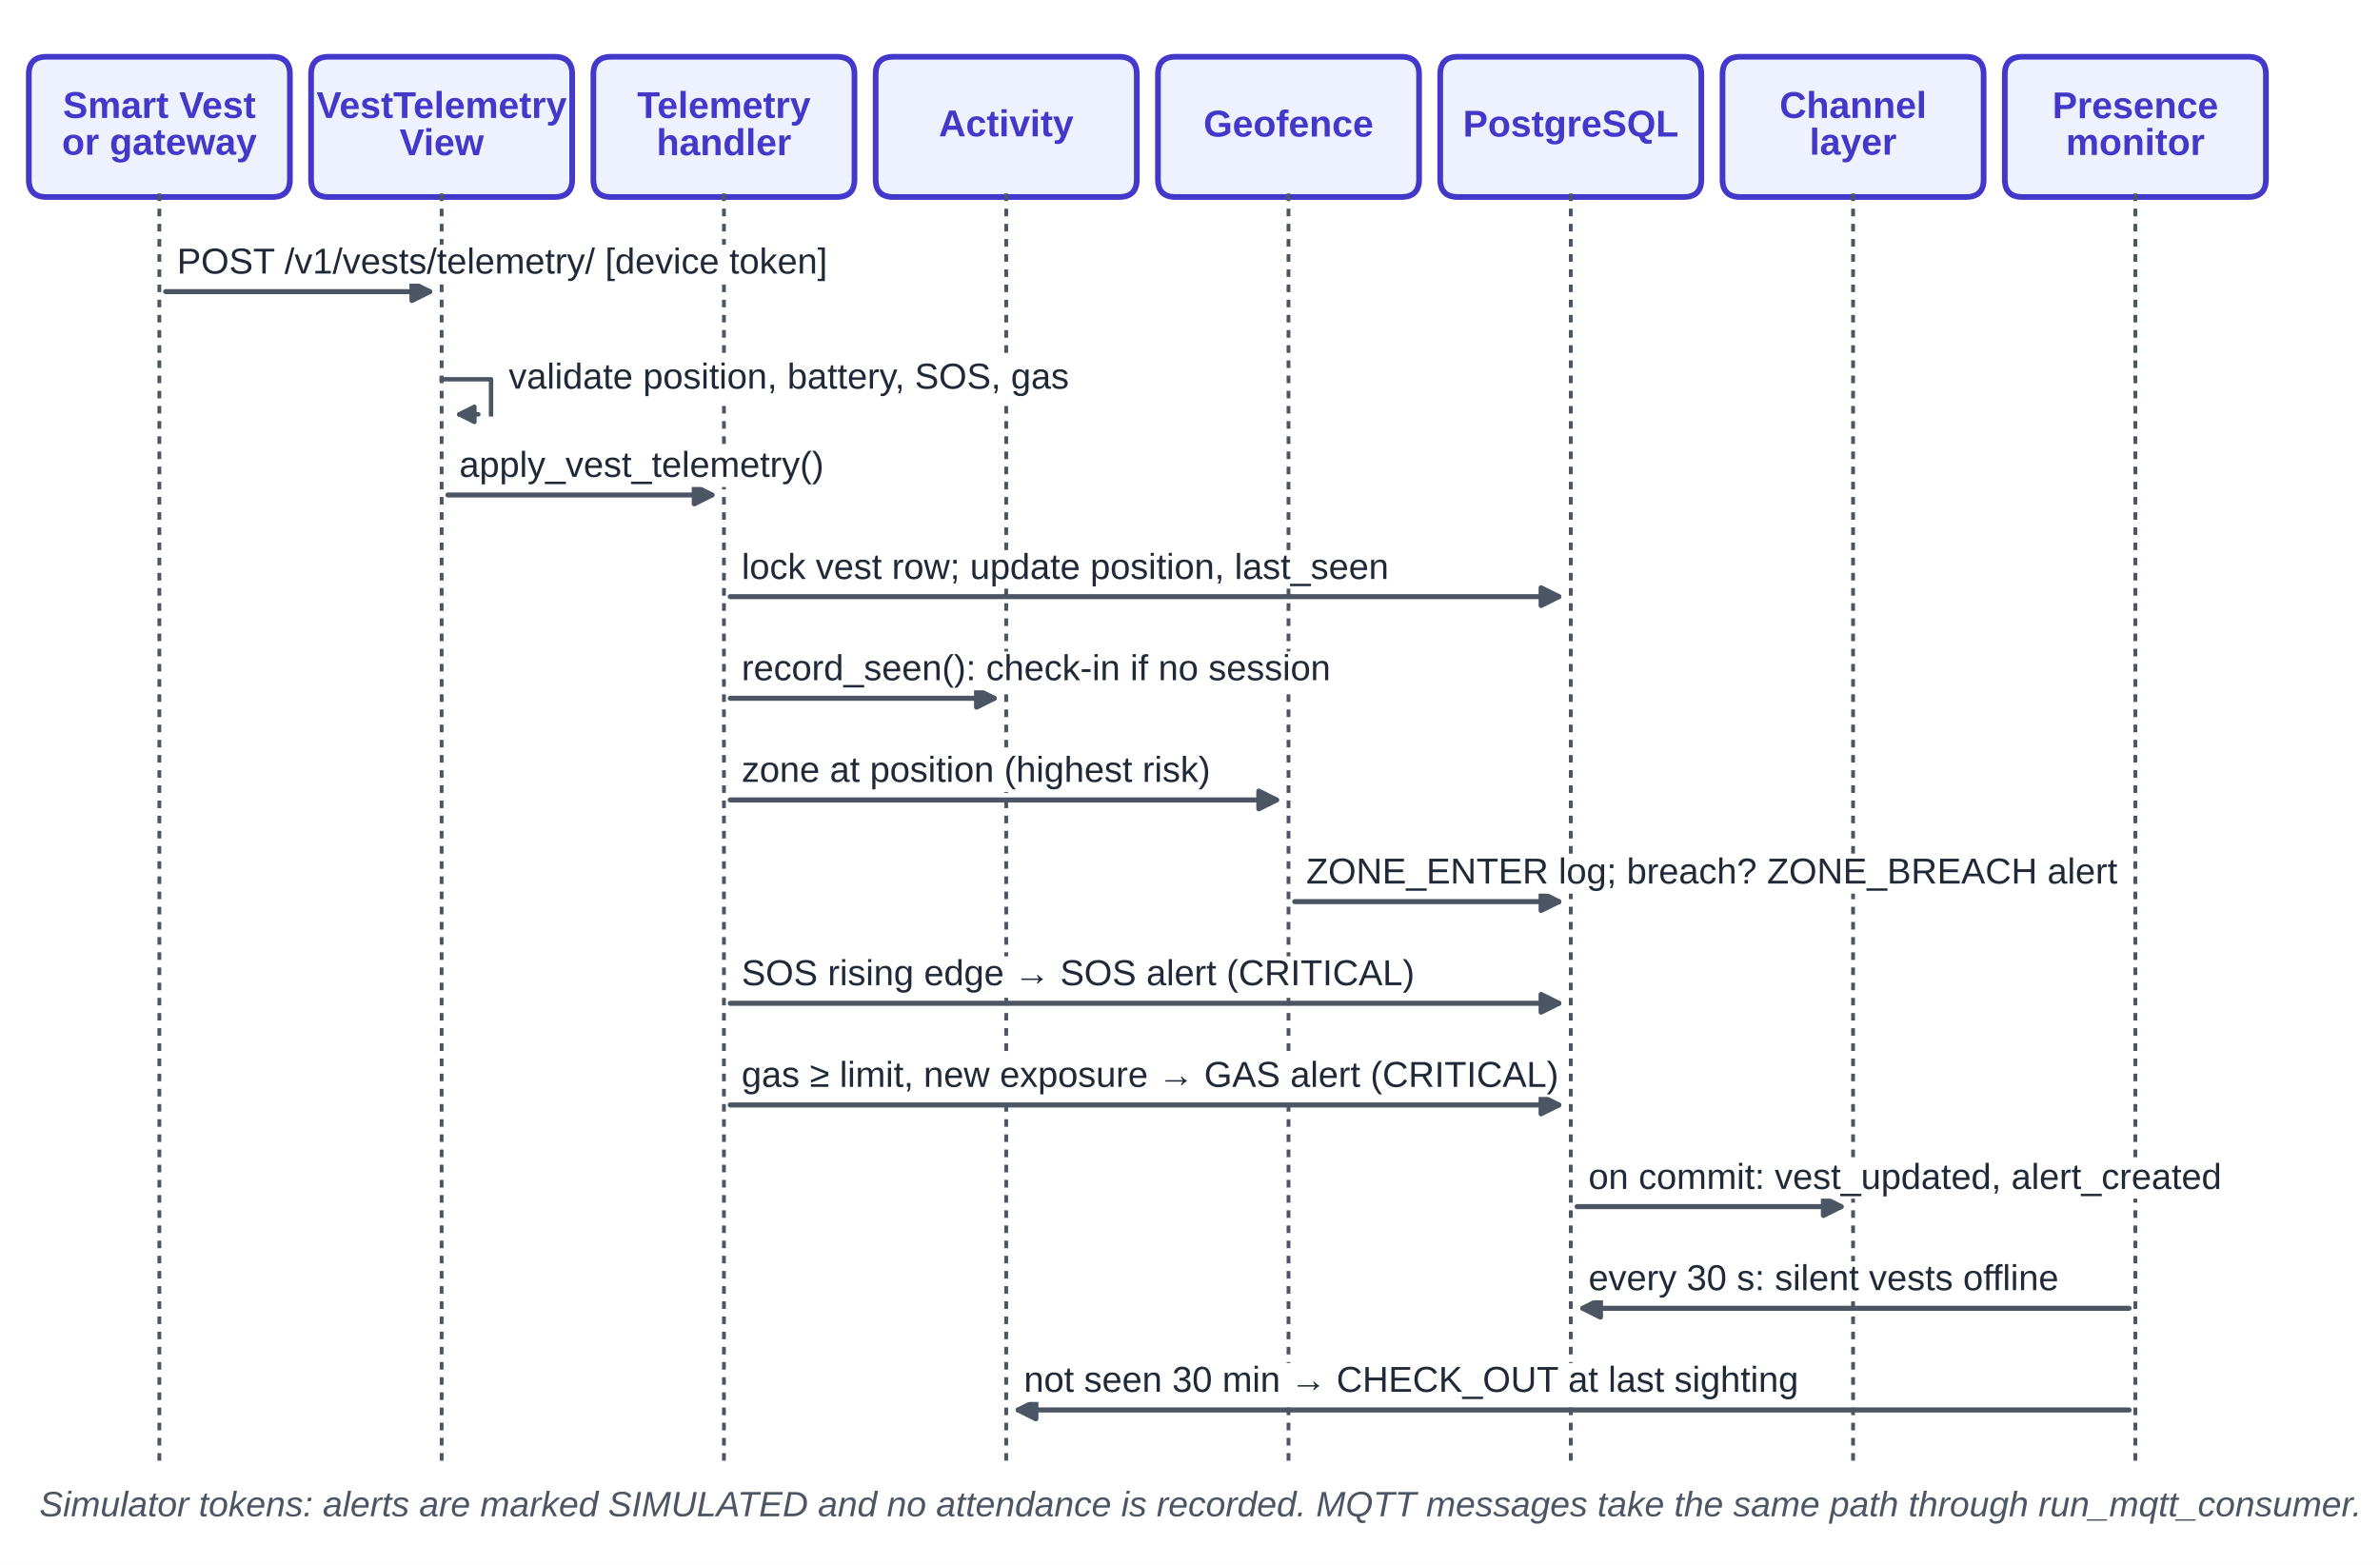
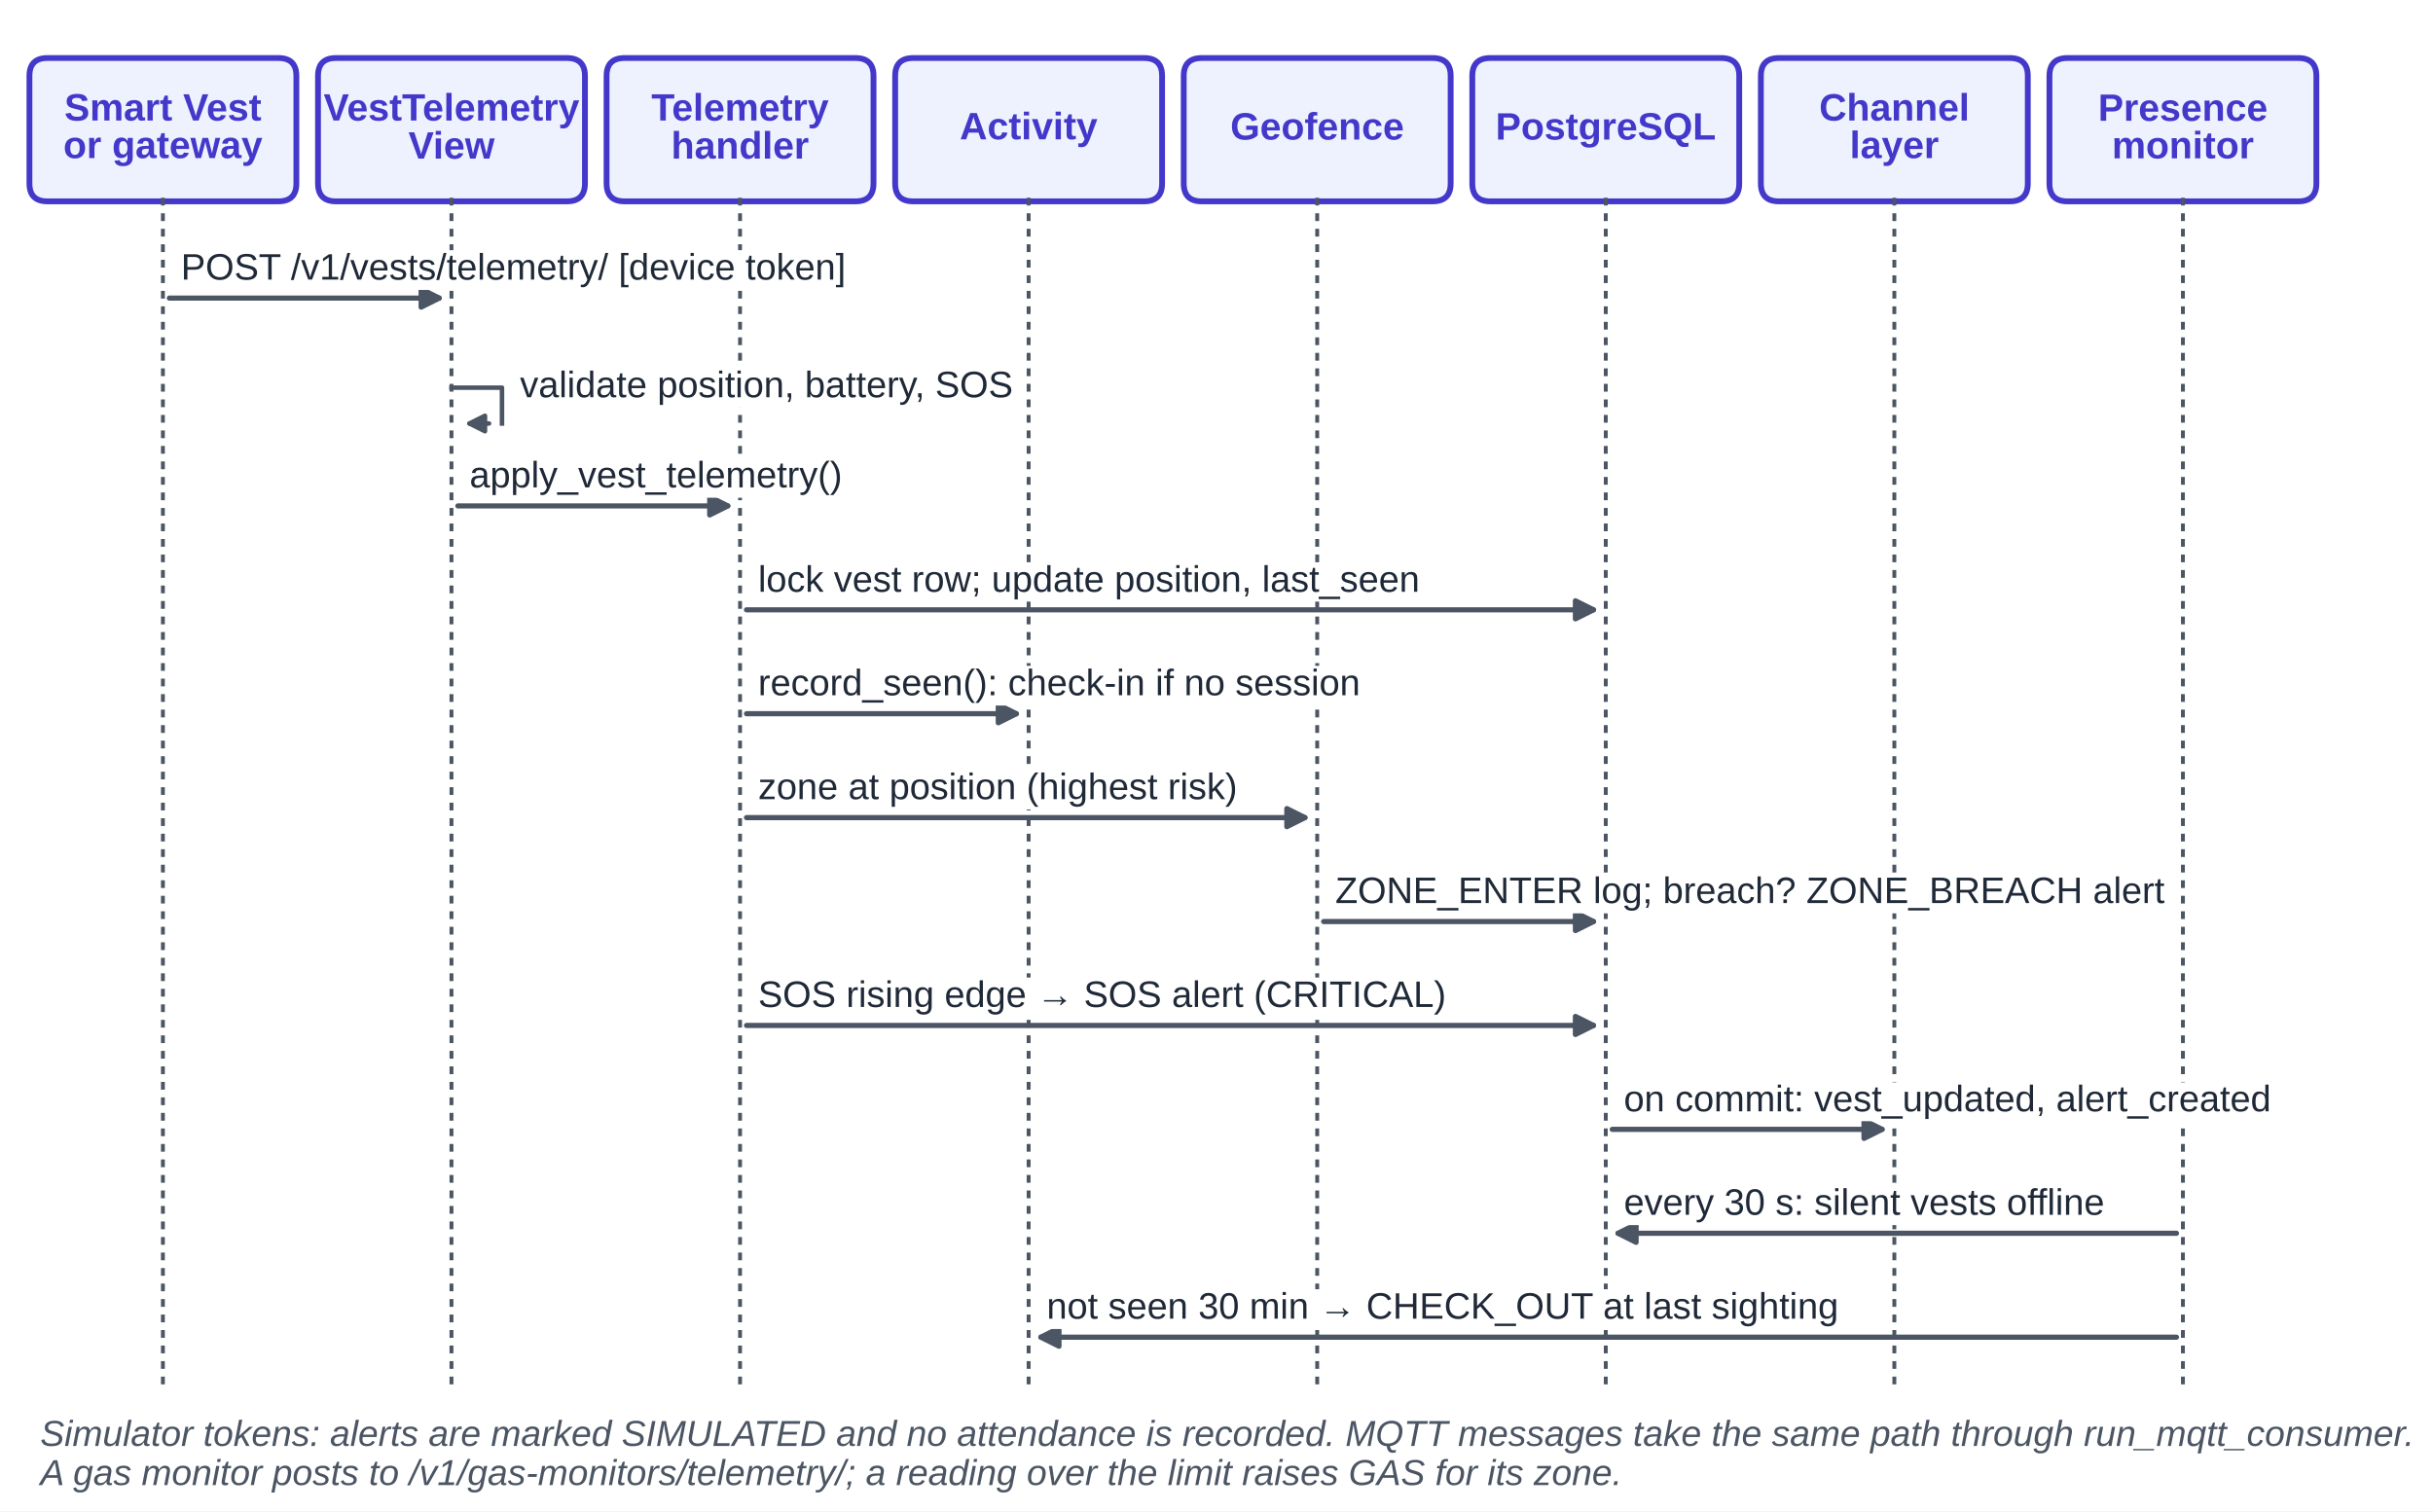
- <svg xmlns="http://www.w3.org/2000/svg" width="376.366pt" height="247.478pt" viewBox="0 0 376.366 247.478" version="1.1">
+ <svg xmlns="http://www.w3.org/2000/svg" width="376.366pt" height="233.84pt" viewBox="0 0 376.366 233.84" version="1.1">
  <defs>
    <style type="text/css">*{stroke-linejoin: round; stroke-linecap: butt}</style>
  </defs>
  <g id="figure_1">
    <g id="patch_1">
-       <path d="M 0 247.478  L 376.366 247.478  L 376.366 -0  L 0 -0  z " style="fill: #ffffff" />
+       <path d="M 0 233.84  L 376.366 233.84  L 376.366 0  L 0 0  z " style="fill: #ffffff" />
    </g>
    <g id="axes_1">
      <g id="patch_2">
-         <path d="M 7.344 8.978  L 43.056 8.978  Q 45.846 8.978 45.846 11.75  L 45.846 28.382  Q 45.846 31.154 43.056 31.154  L 7.344 31.154  Q 4.554 31.154 4.554 28.382  L 4.554 11.75  Q 4.554 8.978 7.344 8.978  z " clip-path="url(#p3d0d5edd2d)" style="fill: #eef2ff; stroke: #4338ca; stroke-width: 0.9; stroke-linejoin: miter" />
+         <path d="M 7.344 8.978  L 43.056 8.978  Q 45.846 8.978 45.846 11.75  L 45.846 28.382  Q 45.846 31.154 43.056 31.154  L 7.344 31.154  Q 4.554 31.154 4.554 28.382  L 4.554 11.75  Q 4.554 8.978 7.344 8.978  z " clip-path="url(#p2bc475b8e0)" style="fill: #eef2ff; stroke: #4338ca; stroke-width: 0.9; stroke-linejoin: miter" />
      </g>
      <g id="patch_3">
-         <path d="M 51.984 8.978  L 87.696 8.978  Q 90.486 8.978 90.486 11.75  L 90.486 28.382  Q 90.486 31.154 87.696 31.154  L 51.984 31.154  Q 49.194 31.154 49.194 28.382  L 49.194 11.75  Q 49.194 8.978 51.984 8.978  z " clip-path="url(#p3d0d5edd2d)" style="fill: #eef2ff; stroke: #4338ca; stroke-width: 0.9; stroke-linejoin: miter" />
+         <path d="M 51.984 8.978  L 87.696 8.978  Q 90.486 8.978 90.486 11.75  L 90.486 28.382  Q 90.486 31.154 87.696 31.154  L 51.984 31.154  Q 49.194 31.154 49.194 28.382  L 49.194 11.75  Q 49.194 8.978 51.984 8.978  z " clip-path="url(#p2bc475b8e0)" style="fill: #eef2ff; stroke: #4338ca; stroke-width: 0.9; stroke-linejoin: miter" />
      </g>
      <g id="patch_4">
-         <path d="M 96.624 8.978  L 132.336 8.978  Q 135.126 8.978 135.126 11.75  L 135.126 28.382  Q 135.126 31.154 132.336 31.154  L 96.624 31.154  Q 93.834 31.154 93.834 28.382  L 93.834 11.75  Q 93.834 8.978 96.624 8.978  z " clip-path="url(#p3d0d5edd2d)" style="fill: #eef2ff; stroke: #4338ca; stroke-width: 0.9; stroke-linejoin: miter" />
+         <path d="M 96.624 8.978  L 132.336 8.978  Q 135.126 8.978 135.126 11.75  L 135.126 28.382  Q 135.126 31.154 132.336 31.154  L 96.624 31.154  Q 93.834 31.154 93.834 28.382  L 93.834 11.75  Q 93.834 8.978 96.624 8.978  z " clip-path="url(#p2bc475b8e0)" style="fill: #eef2ff; stroke: #4338ca; stroke-width: 0.9; stroke-linejoin: miter" />
      </g>
      <g id="patch_5">
-         <path d="M 141.264 8.978  L 176.976 8.978  Q 179.766 8.978 179.766 11.75  L 179.766 28.382  Q 179.766 31.154 176.976 31.154  L 141.264 31.154  Q 138.474 31.154 138.474 28.382  L 138.474 11.75  Q 138.474 8.978 141.264 8.978  z " clip-path="url(#p3d0d5edd2d)" style="fill: #eef2ff; stroke: #4338ca; stroke-width: 0.9; stroke-linejoin: miter" />
+         <path d="M 141.264 8.978  L 176.976 8.978  Q 179.766 8.978 179.766 11.75  L 179.766 28.382  Q 179.766 31.154 176.976 31.154  L 141.264 31.154  Q 138.474 31.154 138.474 28.382  L 138.474 11.75  Q 138.474 8.978 141.264 8.978  z " clip-path="url(#p2bc475b8e0)" style="fill: #eef2ff; stroke: #4338ca; stroke-width: 0.9; stroke-linejoin: miter" />
      </g>
      <g id="patch_6">
-         <path d="M 185.904 8.978  L 221.616 8.978  Q 224.406 8.978 224.406 11.75  L 224.406 28.382  Q 224.406 31.154 221.616 31.154  L 185.904 31.154  Q 183.114 31.154 183.114 28.382  L 183.114 11.75  Q 183.114 8.978 185.904 8.978  z " clip-path="url(#p3d0d5edd2d)" style="fill: #eef2ff; stroke: #4338ca; stroke-width: 0.9; stroke-linejoin: miter" />
+         <path d="M 185.904 8.978  L 221.616 8.978  Q 224.406 8.978 224.406 11.75  L 224.406 28.382  Q 224.406 31.154 221.616 31.154  L 185.904 31.154  Q 183.114 31.154 183.114 28.382  L 183.114 11.75  Q 183.114 8.978 185.904 8.978  z " clip-path="url(#p2bc475b8e0)" style="fill: #eef2ff; stroke: #4338ca; stroke-width: 0.9; stroke-linejoin: miter" />
      </g>
      <g id="patch_7">
-         <path d="M 230.544 8.978  L 266.256 8.978  Q 269.046 8.978 269.046 11.75  L 269.046 28.382  Q 269.046 31.154 266.256 31.154  L 230.544 31.154  Q 227.754 31.154 227.754 28.382  L 227.754 11.75  Q 227.754 8.978 230.544 8.978  z " clip-path="url(#p3d0d5edd2d)" style="fill: #eef2ff; stroke: #4338ca; stroke-width: 0.9; stroke-linejoin: miter" />
+         <path d="M 230.544 8.978  L 266.256 8.978  Q 269.046 8.978 269.046 11.75  L 269.046 28.382  Q 269.046 31.154 266.256 31.154  L 230.544 31.154  Q 227.754 31.154 227.754 28.382  L 227.754 11.75  Q 227.754 8.978 230.544 8.978  z " clip-path="url(#p2bc475b8e0)" style="fill: #eef2ff; stroke: #4338ca; stroke-width: 0.9; stroke-linejoin: miter" />
      </g>
      <g id="patch_8">
-         <path d="M 275.184 8.978  L 310.896 8.978  Q 313.686 8.978 313.686 11.75  L 313.686 28.382  Q 313.686 31.154 310.896 31.154  L 275.184 31.154  Q 272.394 31.154 272.394 28.382  L 272.394 11.75  Q 272.394 8.978 275.184 8.978  z " clip-path="url(#p3d0d5edd2d)" style="fill: #eef2ff; stroke: #4338ca; stroke-width: 0.9; stroke-linejoin: miter" />
+         <path d="M 275.184 8.978  L 310.896 8.978  Q 313.686 8.978 313.686 11.75  L 313.686 28.382  Q 313.686 31.154 310.896 31.154  L 275.184 31.154  Q 272.394 31.154 272.394 28.382  L 272.394 11.75  Q 272.394 8.978 275.184 8.978  z " clip-path="url(#p2bc475b8e0)" style="fill: #eef2ff; stroke: #4338ca; stroke-width: 0.9; stroke-linejoin: miter" />
      </g>
      <g id="patch_9">
-         <path d="M 319.824 8.978  L 355.536 8.978  Q 358.326 8.978 358.326 11.75  L 358.326 28.382  Q 358.326 31.154 355.536 31.154  L 319.824 31.154  Q 317.034 31.154 317.034 28.382  L 317.034 11.75  Q 317.034 8.978 319.824 8.978  z " clip-path="url(#p3d0d5edd2d)" style="fill: #eef2ff; stroke: #4338ca; stroke-width: 0.9; stroke-linejoin: miter" />
+         <path d="M 319.824 8.978  L 355.536 8.978  Q 358.326 8.978 358.326 11.75  L 358.326 28.382  Q 358.326 31.154 355.536 31.154  L 319.824 31.154  Q 317.034 31.154 317.034 28.382  L 317.034 11.75  Q 317.034 8.978 319.824 8.978  z " clip-path="url(#p2bc475b8e0)" style="fill: #eef2ff; stroke: #4338ca; stroke-width: 0.9; stroke-linejoin: miter" />
      </g>
      <g id="patch_10">
-         <path d="M 26.2 46.123  Q 47.521 46.123 67.947 46.123  " clip-path="url(#p3d0d5edd2d)" style="fill: none; stroke: #4b5563; stroke-width: 0.8; stroke-linecap: round" />
-         <path d="M 65.147 44.723  L 67.947 46.123  L 65.147 47.523  z " clip-path="url(#p3d0d5edd2d)" style="fill: #4b5563; stroke: #4b5563; stroke-width: 0.8; stroke-linecap: round" />
+         <path d="M 26.2 46.123  Q 47.521 46.123 67.947 46.123  " clip-path="url(#p2bc475b8e0)" style="fill: none; stroke: #4b5563; stroke-width: 0.8; stroke-linecap: round" />
+         <path d="M 65.147 44.723  L 67.947 46.123  L 65.147 47.523  z " clip-path="url(#p2bc475b8e0)" style="fill: #4b5563; stroke: #4b5563; stroke-width: 0.8; stroke-linecap: round" />
      </g>
      <g id="patch_11">
-         <path d="M 70.84 78.278  Q 92.161 78.278 112.587 78.278  " clip-path="url(#p3d0d5edd2d)" style="fill: none; stroke: #4b5563; stroke-width: 0.8; stroke-linecap: round" />
-         <path d="M 109.787 76.878  L 112.587 78.278  L 109.787 79.678  z " clip-path="url(#p3d0d5edd2d)" style="fill: #4b5563; stroke: #4b5563; stroke-width: 0.8; stroke-linecap: round" />
+         <path d="M 70.84 78.278  Q 92.161 78.278 112.587 78.278  " clip-path="url(#p2bc475b8e0)" style="fill: none; stroke: #4b5563; stroke-width: 0.8; stroke-linecap: round" />
+         <path d="M 109.787 76.878  L 112.587 78.278  L 109.787 79.678  z " clip-path="url(#p2bc475b8e0)" style="fill: #4b5563; stroke: #4b5563; stroke-width: 0.8; stroke-linecap: round" />
      </g>
      <g id="patch_12">
-         <path d="M 115.481 94.356  Q 181.44 94.356 246.504 94.356  " clip-path="url(#p3d0d5edd2d)" style="fill: none; stroke: #4b5563; stroke-width: 0.8; stroke-linecap: round" />
-         <path d="M 243.704 92.956  L 246.504 94.356  L 243.704 95.756  z " clip-path="url(#p3d0d5edd2d)" style="fill: #4b5563; stroke: #4b5563; stroke-width: 0.8; stroke-linecap: round" />
+         <path d="M 115.481 94.356  Q 181.44 94.356 246.504 94.356  " clip-path="url(#p2bc475b8e0)" style="fill: none; stroke: #4b5563; stroke-width: 0.8; stroke-linecap: round" />
+         <path d="M 243.704 92.956  L 246.504 94.356  L 243.704 95.756  z " clip-path="url(#p2bc475b8e0)" style="fill: #4b5563; stroke: #4b5563; stroke-width: 0.8; stroke-linecap: round" />
      </g>
      <g id="patch_13">
-         <path d="M 115.48 110.434  Q 136.801 110.434 157.227 110.434  " clip-path="url(#p3d0d5edd2d)" style="fill: none; stroke: #4b5563; stroke-width: 0.8; stroke-linecap: round" />
-         <path d="M 154.427 109.034  L 157.227 110.434  L 154.427 111.834  z " clip-path="url(#p3d0d5edd2d)" style="fill: #4b5563; stroke: #4b5563; stroke-width: 0.8; stroke-linecap: round" />
+         <path d="M 115.48 110.434  Q 136.801 110.434 157.227 110.434  " clip-path="url(#p2bc475b8e0)" style="fill: none; stroke: #4b5563; stroke-width: 0.8; stroke-linecap: round" />
+         <path d="M 154.427 109.034  L 157.227 110.434  L 154.427 111.834  z " clip-path="url(#p2bc475b8e0)" style="fill: #4b5563; stroke: #4b5563; stroke-width: 0.8; stroke-linecap: round" />
      </g>
      <g id="patch_14">
-         <path d="M 115.48 126.511  Q 159.12 126.511 201.866 126.511  " clip-path="url(#p3d0d5edd2d)" style="fill: none; stroke: #4b5563; stroke-width: 0.8; stroke-linecap: round" />
-         <path d="M 199.066 125.111  L 201.866 126.511  L 199.066 127.911  z " clip-path="url(#p3d0d5edd2d)" style="fill: #4b5563; stroke: #4b5563; stroke-width: 0.8; stroke-linecap: round" />
+         <path d="M 115.48 126.511  Q 159.12 126.511 201.866 126.511  " clip-path="url(#p2bc475b8e0)" style="fill: none; stroke: #4b5563; stroke-width: 0.8; stroke-linecap: round" />
+         <path d="M 199.066 125.111  L 201.866 126.511  L 199.066 127.911  z " clip-path="url(#p2bc475b8e0)" style="fill: #4b5563; stroke: #4b5563; stroke-width: 0.8; stroke-linecap: round" />
      </g>
      <g id="patch_15">
-         <path d="M 204.76 142.589  Q 226.081 142.589 246.507 142.589  " clip-path="url(#p3d0d5edd2d)" style="fill: none; stroke: #4b5563; stroke-width: 0.8; stroke-linecap: round" />
-         <path d="M 243.707 141.189  L 246.507 142.589  L 243.707 143.989  z " clip-path="url(#p3d0d5edd2d)" style="fill: #4b5563; stroke: #4b5563; stroke-width: 0.8; stroke-linecap: round" />
+         <path d="M 204.76 142.589  Q 226.081 142.589 246.507 142.589  " clip-path="url(#p2bc475b8e0)" style="fill: none; stroke: #4b5563; stroke-width: 0.8; stroke-linecap: round" />
+         <path d="M 243.707 141.189  L 246.507 142.589  L 243.707 143.989  z " clip-path="url(#p2bc475b8e0)" style="fill: #4b5563; stroke: #4b5563; stroke-width: 0.8; stroke-linecap: round" />
      </g>
      <g id="patch_16">
-         <path d="M 115.481 158.666  Q 181.44 158.666 246.504 158.666  " clip-path="url(#p3d0d5edd2d)" style="fill: none; stroke: #4b5563; stroke-width: 0.8; stroke-linecap: round" />
-         <path d="M 243.704 157.266  L 246.504 158.666  L 243.704 160.066  z " clip-path="url(#p3d0d5edd2d)" style="fill: #4b5563; stroke: #4b5563; stroke-width: 0.8; stroke-linecap: round" />
+         <path d="M 115.481 158.666  Q 181.44 158.666 246.504 158.666  " clip-path="url(#p2bc475b8e0)" style="fill: none; stroke: #4b5563; stroke-width: 0.8; stroke-linecap: round" />
+         <path d="M 243.704 157.266  L 246.504 158.666  L 243.704 160.066  z " clip-path="url(#p2bc475b8e0)" style="fill: #4b5563; stroke: #4b5563; stroke-width: 0.8; stroke-linecap: round" />
      </g>
      <g id="patch_17">
-         <path d="M 115.481 174.744  Q 181.44 174.744 246.504 174.744  " clip-path="url(#p3d0d5edd2d)" style="fill: none; stroke: #4b5563; stroke-width: 0.8; stroke-linecap: round" />
-         <path d="M 243.704 173.344  L 246.504 174.744  L 243.704 176.144  z " clip-path="url(#p3d0d5edd2d)" style="fill: #4b5563; stroke: #4b5563; stroke-width: 0.8; stroke-linecap: round" />
+         <path d="M 249.4 174.744  Q 270.721 174.744 291.147 174.744  " clip-path="url(#p2bc475b8e0)" style="fill: none; stroke: #4b5563; stroke-width: 0.8; stroke-linecap: round" />
+         <path d="M 288.347 173.344  L 291.147 174.744  L 288.347 176.144  z " clip-path="url(#p2bc475b8e0)" style="fill: #4b5563; stroke: #4b5563; stroke-width: 0.8; stroke-linecap: round" />
      </g>
      <g id="patch_18">
-         <path d="M 249.4 190.822  Q 270.721 190.822 291.147 190.822  " clip-path="url(#p3d0d5edd2d)" style="fill: none; stroke: #4b5563; stroke-width: 0.8; stroke-linecap: round" />
-         <path d="M 288.347 189.422  L 291.147 190.822  L 288.347 192.222  z " clip-path="url(#p3d0d5edd2d)" style="fill: #4b5563; stroke: #4b5563; stroke-width: 0.8; stroke-linecap: round" />
+         <path d="M 336.68 190.822  Q 293.04 190.822 250.294 190.822  " clip-path="url(#p2bc475b8e0)" style="fill: none; stroke: #4b5563; stroke-width: 0.8; stroke-linecap: round" />
+         <path d="M 253.094 192.222  L 250.294 190.822  L 253.094 189.422  z " clip-path="url(#p2bc475b8e0)" style="fill: #4b5563; stroke: #4b5563; stroke-width: 0.8; stroke-linecap: round" />
      </g>
      <g id="patch_19">
-         <path d="M 336.68 206.899  Q 293.04 206.899 250.294 206.899  " clip-path="url(#p3d0d5edd2d)" style="fill: none; stroke: #4b5563; stroke-width: 0.8; stroke-linecap: round" />
-         <path d="M 253.094 208.299  L 250.294 206.899  L 253.094 205.499  z " clip-path="url(#p3d0d5edd2d)" style="fill: #4b5563; stroke: #4b5563; stroke-width: 0.8; stroke-linecap: round" />
-       </g>
-       <g id="patch_20">
-         <path d="M 336.68 222.977  Q 248.4 222.977 161.014 222.977  " clip-path="url(#p3d0d5edd2d)" style="fill: none; stroke: #4b5563; stroke-width: 0.8; stroke-linecap: round" />
-         <path d="M 163.814 224.377  L 161.014 222.977  L 163.814 221.577  z " clip-path="url(#p3d0d5edd2d)" style="fill: #4b5563; stroke: #4b5563; stroke-width: 0.8; stroke-linecap: round" />
+         <path d="M 336.68 206.899  Q 248.4 206.899 161.014 206.899  " clip-path="url(#p2bc475b8e0)" style="fill: none; stroke: #4b5563; stroke-width: 0.8; stroke-linecap: round" />
+         <path d="M 163.814 208.299  L 161.014 206.899  L 163.814 205.499  z " clip-path="url(#p2bc475b8e0)" style="fill: #4b5563; stroke: #4b5563; stroke-width: 0.8; stroke-linecap: round" />
      </g>
      <g id="line2d_1">
-         <path d="M 25.2 30.6  L 25.2 231.293  " clip-path="url(#p3d0d5edd2d)" style="fill: none; stroke-dasharray: 1.2,1.2; stroke-dashoffset: 0; stroke: #4b5563; stroke-width: 0.6" />
+         <path d="M 25.2 30.6  L 25.2 215.215  " clip-path="url(#p2bc475b8e0)" style="fill: none; stroke-dasharray: 1.2,1.2; stroke-dashoffset: 0; stroke: #4b5563; stroke-width: 0.6" />
      </g>
      <g id="line2d_2">
-         <path d="M 69.84 30.6  L 69.84 231.293  " clip-path="url(#p3d0d5edd2d)" style="fill: none; stroke-dasharray: 1.2,1.2; stroke-dashoffset: 0; stroke: #4b5563; stroke-width: 0.6" />
+         <path d="M 69.84 30.6  L 69.84 215.215  " clip-path="url(#p2bc475b8e0)" style="fill: none; stroke-dasharray: 1.2,1.2; stroke-dashoffset: 0; stroke: #4b5563; stroke-width: 0.6" />
      </g>
      <g id="line2d_3">
-         <path d="M 114.48 30.6  L 114.48 231.293  " clip-path="url(#p3d0d5edd2d)" style="fill: none; stroke-dasharray: 1.2,1.2; stroke-dashoffset: 0; stroke: #4b5563; stroke-width: 0.6" />
+         <path d="M 114.48 30.6  L 114.48 215.215  " clip-path="url(#p2bc475b8e0)" style="fill: none; stroke-dasharray: 1.2,1.2; stroke-dashoffset: 0; stroke: #4b5563; stroke-width: 0.6" />
      </g>
      <g id="line2d_4">
-         <path d="M 159.12 30.6  L 159.12 231.293  " clip-path="url(#p3d0d5edd2d)" style="fill: none; stroke-dasharray: 1.2,1.2; stroke-dashoffset: 0; stroke: #4b5563; stroke-width: 0.6" />
+         <path d="M 159.12 30.6  L 159.12 215.215  " clip-path="url(#p2bc475b8e0)" style="fill: none; stroke-dasharray: 1.2,1.2; stroke-dashoffset: 0; stroke: #4b5563; stroke-width: 0.6" />
      </g>
      <g id="line2d_5">
-         <path d="M 203.76 30.6  L 203.76 231.293  " clip-path="url(#p3d0d5edd2d)" style="fill: none; stroke-dasharray: 1.2,1.2; stroke-dashoffset: 0; stroke: #4b5563; stroke-width: 0.6" />
+         <path d="M 203.76 30.6  L 203.76 215.215  " clip-path="url(#p2bc475b8e0)" style="fill: none; stroke-dasharray: 1.2,1.2; stroke-dashoffset: 0; stroke: #4b5563; stroke-width: 0.6" />
      </g>
      <g id="line2d_6">
-         <path d="M 248.4 30.6  L 248.4 231.293  " clip-path="url(#p3d0d5edd2d)" style="fill: none; stroke-dasharray: 1.2,1.2; stroke-dashoffset: 0; stroke: #4b5563; stroke-width: 0.6" />
+         <path d="M 248.4 30.6  L 248.4 215.215  " clip-path="url(#p2bc475b8e0)" style="fill: none; stroke-dasharray: 1.2,1.2; stroke-dashoffset: 0; stroke: #4b5563; stroke-width: 0.6" />
      </g>
      <g id="line2d_7">
-         <path d="M 293.04 30.6  L 293.04 231.293  " clip-path="url(#p3d0d5edd2d)" style="fill: none; stroke-dasharray: 1.2,1.2; stroke-dashoffset: 0; stroke: #4b5563; stroke-width: 0.6" />
+         <path d="M 293.04 30.6  L 293.04 215.215  " clip-path="url(#p2bc475b8e0)" style="fill: none; stroke-dasharray: 1.2,1.2; stroke-dashoffset: 0; stroke: #4b5563; stroke-width: 0.6" />
      </g>
      <g id="line2d_8">
-         <path d="M 337.68 30.6  L 337.68 231.293  " clip-path="url(#p3d0d5edd2d)" style="fill: none; stroke-dasharray: 1.2,1.2; stroke-dashoffset: 0; stroke: #4b5563; stroke-width: 0.6" />
+         <path d="M 337.68 30.6  L 337.68 215.215  " clip-path="url(#p2bc475b8e0)" style="fill: none; stroke-dasharray: 1.2,1.2; stroke-dashoffset: 0; stroke: #4b5563; stroke-width: 0.6" />
      </g>
      <g id="line2d_9">
-         <path d="M 69.84 59.983  L 77.652 59.983  L 77.652 65.527  " clip-path="url(#p3d0d5edd2d)" style="fill: none; stroke: #4b5563; stroke-width: 0.7; stroke-linecap: square" />
+         <path d="M 69.84 59.983  L 77.652 59.983  L 77.652 65.527  " clip-path="url(#p2bc475b8e0)" style="fill: none; stroke: #4b5563; stroke-width: 0.7; stroke-linecap: square" />
      </g>
      <g id="text_1">
        <text style="font-weight: 700; font-size: 5.9px; font-family: 'Arial'; fill: #4338ca" transform="translate(9.949883 18.6522)">Smart Vest</text>
        <text style="font-weight: 700; font-size: 5.9px; font-family: 'Arial'; fill: #4338ca" transform="translate(9.789938 24.46195)">or gateway</text>
      </g>
      <g id="text_2">
        <text style="font-weight: 700; font-size: 5.9px; font-family: 'Arial'; fill: #4338ca" transform="translate(50.05195 18.6522)">VestTelemetry</text>
        <text style="font-weight: 700; font-size: 5.9px; font-family: 'Arial'; fill: #4338ca" transform="translate(63.16931 24.53938)">View</text>
      </g>
      <g id="text_3">
        <text style="font-weight: 700; font-size: 5.9px; font-family: 'Arial'; fill: #4338ca" transform="translate(100.7607 18.6522)">Telemetry</text>
        <text style="font-weight: 700; font-size: 5.9px; font-family: 'Arial'; fill: #4338ca" transform="translate(103.8259 24.53938)">handler</text>
      </g>
      <g id="text_4">
        <text style="font-weight: 700; font-size: 5.9px; font-family: 'Arial'; text-anchor: middle; fill: #4338ca" x="159.12" y="21.557" transform="rotate(-0 159.12 21.55707)">Activity</text>
      </g>
      <g id="text_5">
        <text style="font-weight: 700; font-size: 5.9px; font-family: 'Arial'; text-anchor: middle; fill: #4338ca" x="203.76" y="21.596" transform="rotate(-0 203.76 21.59579)">Geofence</text>
      </g>
      <g id="text_6">
        <text style="font-weight: 700; font-size: 5.9px; font-family: 'Arial'; text-anchor: middle; fill: #4338ca" x="248.4" y="21.593" transform="rotate(-0 248.4 21.59303)">PostgreSQL</text>
      </g>
      <g id="text_7">
        <text style="font-weight: 700; font-size: 5.9px; font-family: 'Arial'; fill: #4338ca" transform="translate(281.4036 18.6522)">Channel</text>
        <text style="font-weight: 700; font-size: 5.9px; font-family: 'Arial'; fill: #4338ca" transform="translate(286.1508 24.46195)">layer</text>
      </g>
      <g id="text_8">
        <text style="font-weight: 700; font-size: 5.9px; font-family: 'Arial'; fill: #4338ca" transform="translate(324.5599 18.69092)">Presence</text>
        <text style="font-weight: 700; font-size: 5.9px; font-family: 'Arial'; fill: #4338ca" transform="translate(326.7014 24.50067)">monitor</text>
      </g>
      <g id="text_9">
-         <g id="patch_21">
+         <g id="patch_20">
          <path d="M 27.591 44.859  L 132.824 44.859  L 132.824 38.708  L 27.591 38.708  z " style="fill: #ffffff" />
        </g>
        <text style="font-size: 5.7px; font-family: 'Arial'; text-anchor: start; fill: #1f2937" x="27.99" y="43.26" transform="rotate(-0 27.99 43.26033)">POST /v1/vests/telemetry/  [device token]</text>
      </g>
-       <g id="patch_22">
+       <g id="patch_21">
        <path d="M 75.649 65.527  Q 73.745 65.527 72.622 65.527  " style="fill: none; stroke: #4b5563; stroke-width: 0.7; stroke-linecap: round" />
        <path d="M 75.022 66.727  L 72.622 65.527  L 75.022 64.327  z " style="fill: #4b5563; stroke: #4b5563; stroke-width: 0.7; stroke-linecap: round" />
      </g>
      <g id="text_10">
+         <g id="patch_22">
+           <path d="M 80.043 63.059  L 157.091 63.059  L 157.091 56.908  L 80.043 56.908  z " style="fill: #ffffff" />
+         </g>
+         <text style="font-size: 5.7px; font-family: 'Arial'; text-anchor: start; fill: #1f2937" x="80.442" y="61.46" transform="rotate(-0 80.442 61.45986)">validate position, battery, SOS</text>
+       </g>
+       <g id="text_11">
        <g id="patch_23">
-           <path d="M 80.043 63.059  L 169.447 63.059  L 169.447 56.908  L 80.043 56.908  z " style="fill: #ffffff" />
-         </g>
-         <text style="font-size: 5.7px; font-family: 'Arial'; text-anchor: start; fill: #1f2937" x="80.442" y="61.46" transform="rotate(-0 80.442 61.45986)">validate position, battery, SOS, gas</text>
-       </g>
-       <g id="text_11">
+           <path d="M 72.231 77.014  L 130.682 77.014  L 130.682 70.867  L 72.231 70.867  z " style="fill: #ffffff" />
+         </g>
+         <text style="font-size: 5.7px; font-family: 'Arial'; text-anchor: start; fill: #1f2937" x="72.63" y="75.416" transform="rotate(-0 72.63 75.41553)">apply_vest_telemetry()</text>
+       </g>
+       <g id="text_12">
        <g id="patch_24">
-           <path d="M 72.231 77.014  L 130.682 77.014  L 130.682 70.867  L 72.231 70.867  z " style="fill: #ffffff" />
-         </g>
-         <text style="font-size: 5.7px; font-family: 'Arial'; text-anchor: start; fill: #1f2937" x="72.63" y="75.416" transform="rotate(-0 72.63 75.41553)">apply_vest_telemetry()</text>
-       </g>
-       <g id="text_12">
+           <path d="M 116.871 93.092  L 220.004 93.092  L 220.004 87.081  L 116.871 87.081  z " style="fill: #ffffff" />
+         </g>
+         <text style="font-size: 5.7px; font-family: 'Arial'; text-anchor: start; fill: #1f2937" x="117.27" y="91.56" transform="rotate(-0 117.27 91.55993)">lock vest row; update position, last_seen</text>
+       </g>
+       <g id="text_13">
        <g id="patch_25">
-           <path d="M 116.871 93.092  L 220.004 93.092  L 220.004 87.081  L 116.871 87.081  z " style="fill: #ffffff" />
-         </g>
-         <text style="font-size: 5.7px; font-family: 'Arial'; text-anchor: start; fill: #1f2937" x="117.27" y="91.56" transform="rotate(-0 117.27 91.55993)">lock vest row; update position, last_seen</text>
-       </g>
-       <g id="text_13">
+           <path d="M 116.871 109.169  L 210.805 109.169  L 210.805 103.022  L 116.871 103.022  z " style="fill: #ffffff" />
+         </g>
+         <text style="font-size: 5.7px; font-family: 'Arial'; text-anchor: start; fill: #1f2937" x="117.27" y="107.571" transform="rotate(-0 117.27 107.5707)">record_seen(): check-in if no session</text>
+       </g>
+       <g id="text_14">
        <g id="patch_26">
-           <path d="M 116.871 109.169  L 210.805 109.169  L 210.805 103.022  L 116.871 103.022  z " style="fill: #ffffff" />
-         </g>
-         <text style="font-size: 5.7px; font-family: 'Arial'; text-anchor: start; fill: #1f2937" x="117.27" y="107.571" transform="rotate(-0 117.27 107.5707)">record_seen(): check-in if no session</text>
-       </g>
-       <g id="text_14">
+           <path d="M 116.871 125.247  L 191.8 125.247  L 191.8 119.1  L 116.871 119.1  z " style="fill: #ffffff" />
+         </g>
+         <text style="font-size: 5.7px; font-family: 'Arial'; text-anchor: start; fill: #1f2937" x="117.27" y="123.648" transform="rotate(-0 117.27 123.6483)">zone at position (highest risk)</text>
+       </g>
+       <g id="text_15">
        <g id="patch_27">
-           <path d="M 116.871 125.247  L 191.8 125.247  L 191.8 119.1  L 116.871 119.1  z " style="fill: #ffffff" />
-         </g>
-         <text style="font-size: 5.7px; font-family: 'Arial'; text-anchor: start; fill: #1f2937" x="117.27" y="123.648" transform="rotate(-0 117.27 123.6483)">zone at position (highest risk)</text>
-       </g>
-       <g id="text_15">
+           <path d="M 206.151 141.325  L 335.237 141.325  L 335.237 135.174  L 206.151 135.174  z " style="fill: #ffffff" />
+         </g>
+         <text style="font-size: 5.7px; font-family: 'Arial'; text-anchor: start; fill: #1f2937" x="206.55" y="139.726" transform="rotate(-0 206.55 139.7259)">ZONE_ENTER log; breach? ZONE_BREACH alert</text>
+       </g>
+       <g id="text_16">
        <g id="patch_28">
-           <path d="M 206.151 141.325  L 335.237 141.325  L 335.237 135.174  L 206.151 135.174  z " style="fill: #ffffff" />
-         </g>
-         <text style="font-size: 5.7px; font-family: 'Arial'; text-anchor: start; fill: #1f2937" x="206.55" y="139.726" transform="rotate(-0 206.55 139.7259)">ZONE_ENTER log; breach? ZONE_BREACH alert</text>
-       </g>
-       <g id="text_16">
+           <path d="M 116.871 157.402  L 224.098 157.402  L 224.098 151.252  L 116.871 151.252  z " style="fill: #ffffff" />
+         </g>
+         <text style="font-size: 5.7px; font-family: 'Arial'; text-anchor: start; fill: #1f2937" x="117.27" y="155.804" transform="rotate(-0 117.27 155.8035)">SOS rising edge → SOS alert (CRITICAL)</text>
+       </g>
+       <g id="text_17">
        <g id="patch_29">
-           <path d="M 116.871 157.402  L 224.098 157.402  L 224.098 151.252  L 116.871 151.252  z " style="fill: #ffffff" />
-         </g>
-         <text style="font-size: 5.7px; font-family: 'Arial'; text-anchor: start; fill: #1f2937" x="117.27" y="155.804" transform="rotate(-0 117.27 155.8035)">SOS rising edge → SOS alert (CRITICAL)</text>
-       </g>
-       <g id="text_17">
+           <path d="M 250.791 173.48  L 351.704 173.48  L 351.704 167.469  L 250.791 167.469  z " style="fill: #ffffff" />
+         </g>
+         <text style="font-size: 5.7px; font-family: 'Arial'; text-anchor: start; fill: #1f2937" x="251.19" y="171.948" transform="rotate(-0 251.19 171.9479)">on commit: vest_updated, alert_created</text>
+       </g>
+       <g id="text_18">
        <g id="patch_30">
-           <path d="M 116.871 173.48  L 246.863 173.48  L 246.863 167.333  L 116.871 167.333  z " style="fill: #ffffff" />
-         </g>
-         <text style="font-size: 5.7px; font-family: 'Arial'; text-anchor: start; fill: #1f2937" x="117.27" y="171.881" transform="rotate(-0 117.27 171.8811)">gas ≥ limit, new exposure → GAS alert (CRITICAL)</text>
-       </g>
-       <g id="text_18">
+           <path d="M 250.791 189.557  L 325.936 189.557  L 325.936 183.41  L 250.791 183.41  z " style="fill: #ffffff" />
+         </g>
+         <text style="font-size: 5.7px; font-family: 'Arial'; text-anchor: start; fill: #1f2937" x="251.19" y="187.959" transform="rotate(-0 251.19 187.9587)">every 30 s: silent vests offline</text>
+       </g>
+       <g id="text_19">
        <g id="patch_31">
-           <path d="M 250.791 189.557  L 351.704 189.557  L 351.704 183.547  L 250.791 183.547  z " style="fill: #ffffff" />
-         </g>
-         <text style="font-size: 5.7px; font-family: 'Arial'; text-anchor: start; fill: #1f2937" x="251.19" y="188.026" transform="rotate(-0 251.19 188.0255)">on commit: vest_updated, alert_created</text>
-       </g>
-       <g id="text_19">
-         <g id="patch_32">
-           <path d="M 250.791 205.635  L 325.936 205.635  L 325.936 199.488  L 250.791 199.488  z " style="fill: #ffffff" />
-         </g>
-         <text style="font-size: 5.7px; font-family: 'Arial'; text-anchor: start; fill: #1f2937" x="251.19" y="204.036" transform="rotate(-0 251.19 204.0363)">every 30 s: silent vests offline</text>
+           <path d="M 161.511 205.635  L 284.806 205.635  L 284.806 199.484  L 161.511 199.484  z " style="fill: #ffffff" />
+         </g>
+         <text style="font-size: 5.7px; font-family: 'Arial'; text-anchor: start; fill: #1f2937" x="161.91" y="204.036" transform="rotate(-0 161.91 204.0363)">not seen 30 min → CHECK_OUT at last sighting</text>
      </g>
      <g id="text_20">
-         <g id="patch_33">
-           <path d="M 161.511 221.713  L 284.806 221.713  L 284.806 215.562  L 161.511 215.562  z " style="fill: #ffffff" />
-         </g>
-         <text style="font-size: 5.7px; font-family: 'Arial'; text-anchor: start; fill: #1f2937" x="161.91" y="220.114" transform="rotate(-0 161.91 220.1139)">not seen 30 min → CHECK_OUT at last sighting</text>
-       </g>
-       <g id="text_21">
-         <text style="font-style: italic; font-size: 5.6px; font-family: 'Arial'; text-anchor: start; fill: #4b5563" x="6.228" y="239.805" transform="rotate(-0 6.228 239.8046)">Simulator tokens: alerts are marked SIMULATED and no attendance is recorded. MQTT messages take the same path through run_mqtt_consumer.</text>
+         <text style="font-style: italic; font-size: 5.6px; font-family: 'Arial'; fill: #4b5563" transform="translate(6.228 223.727)">Simulator tokens: alerts are marked SIMULATED and no attendance is recorded. MQTT messages take the same path through run_mqtt_consumer.</text>
+         <text style="font-style: italic; font-size: 5.6px; font-family: 'Arial'; fill: #4b5563" transform="translate(6.228 229.781)">A gas monitor posts to /v1/gas-monitors/telemetry/; a reading over the limit raises GAS for its zone.</text>
      </g>
    </g>
  </g>
  <defs>
-     <clipPath id="p3d0d5edd2d">
-       <rect x="2.88" y="2.88" width="357.12" height="241.718" />
+     <clipPath id="p2bc475b8e0">
+       <rect x="2.88" y="2.88" width="357.12" height="225.641" />
    </clipPath>
  </defs>
</svg>
